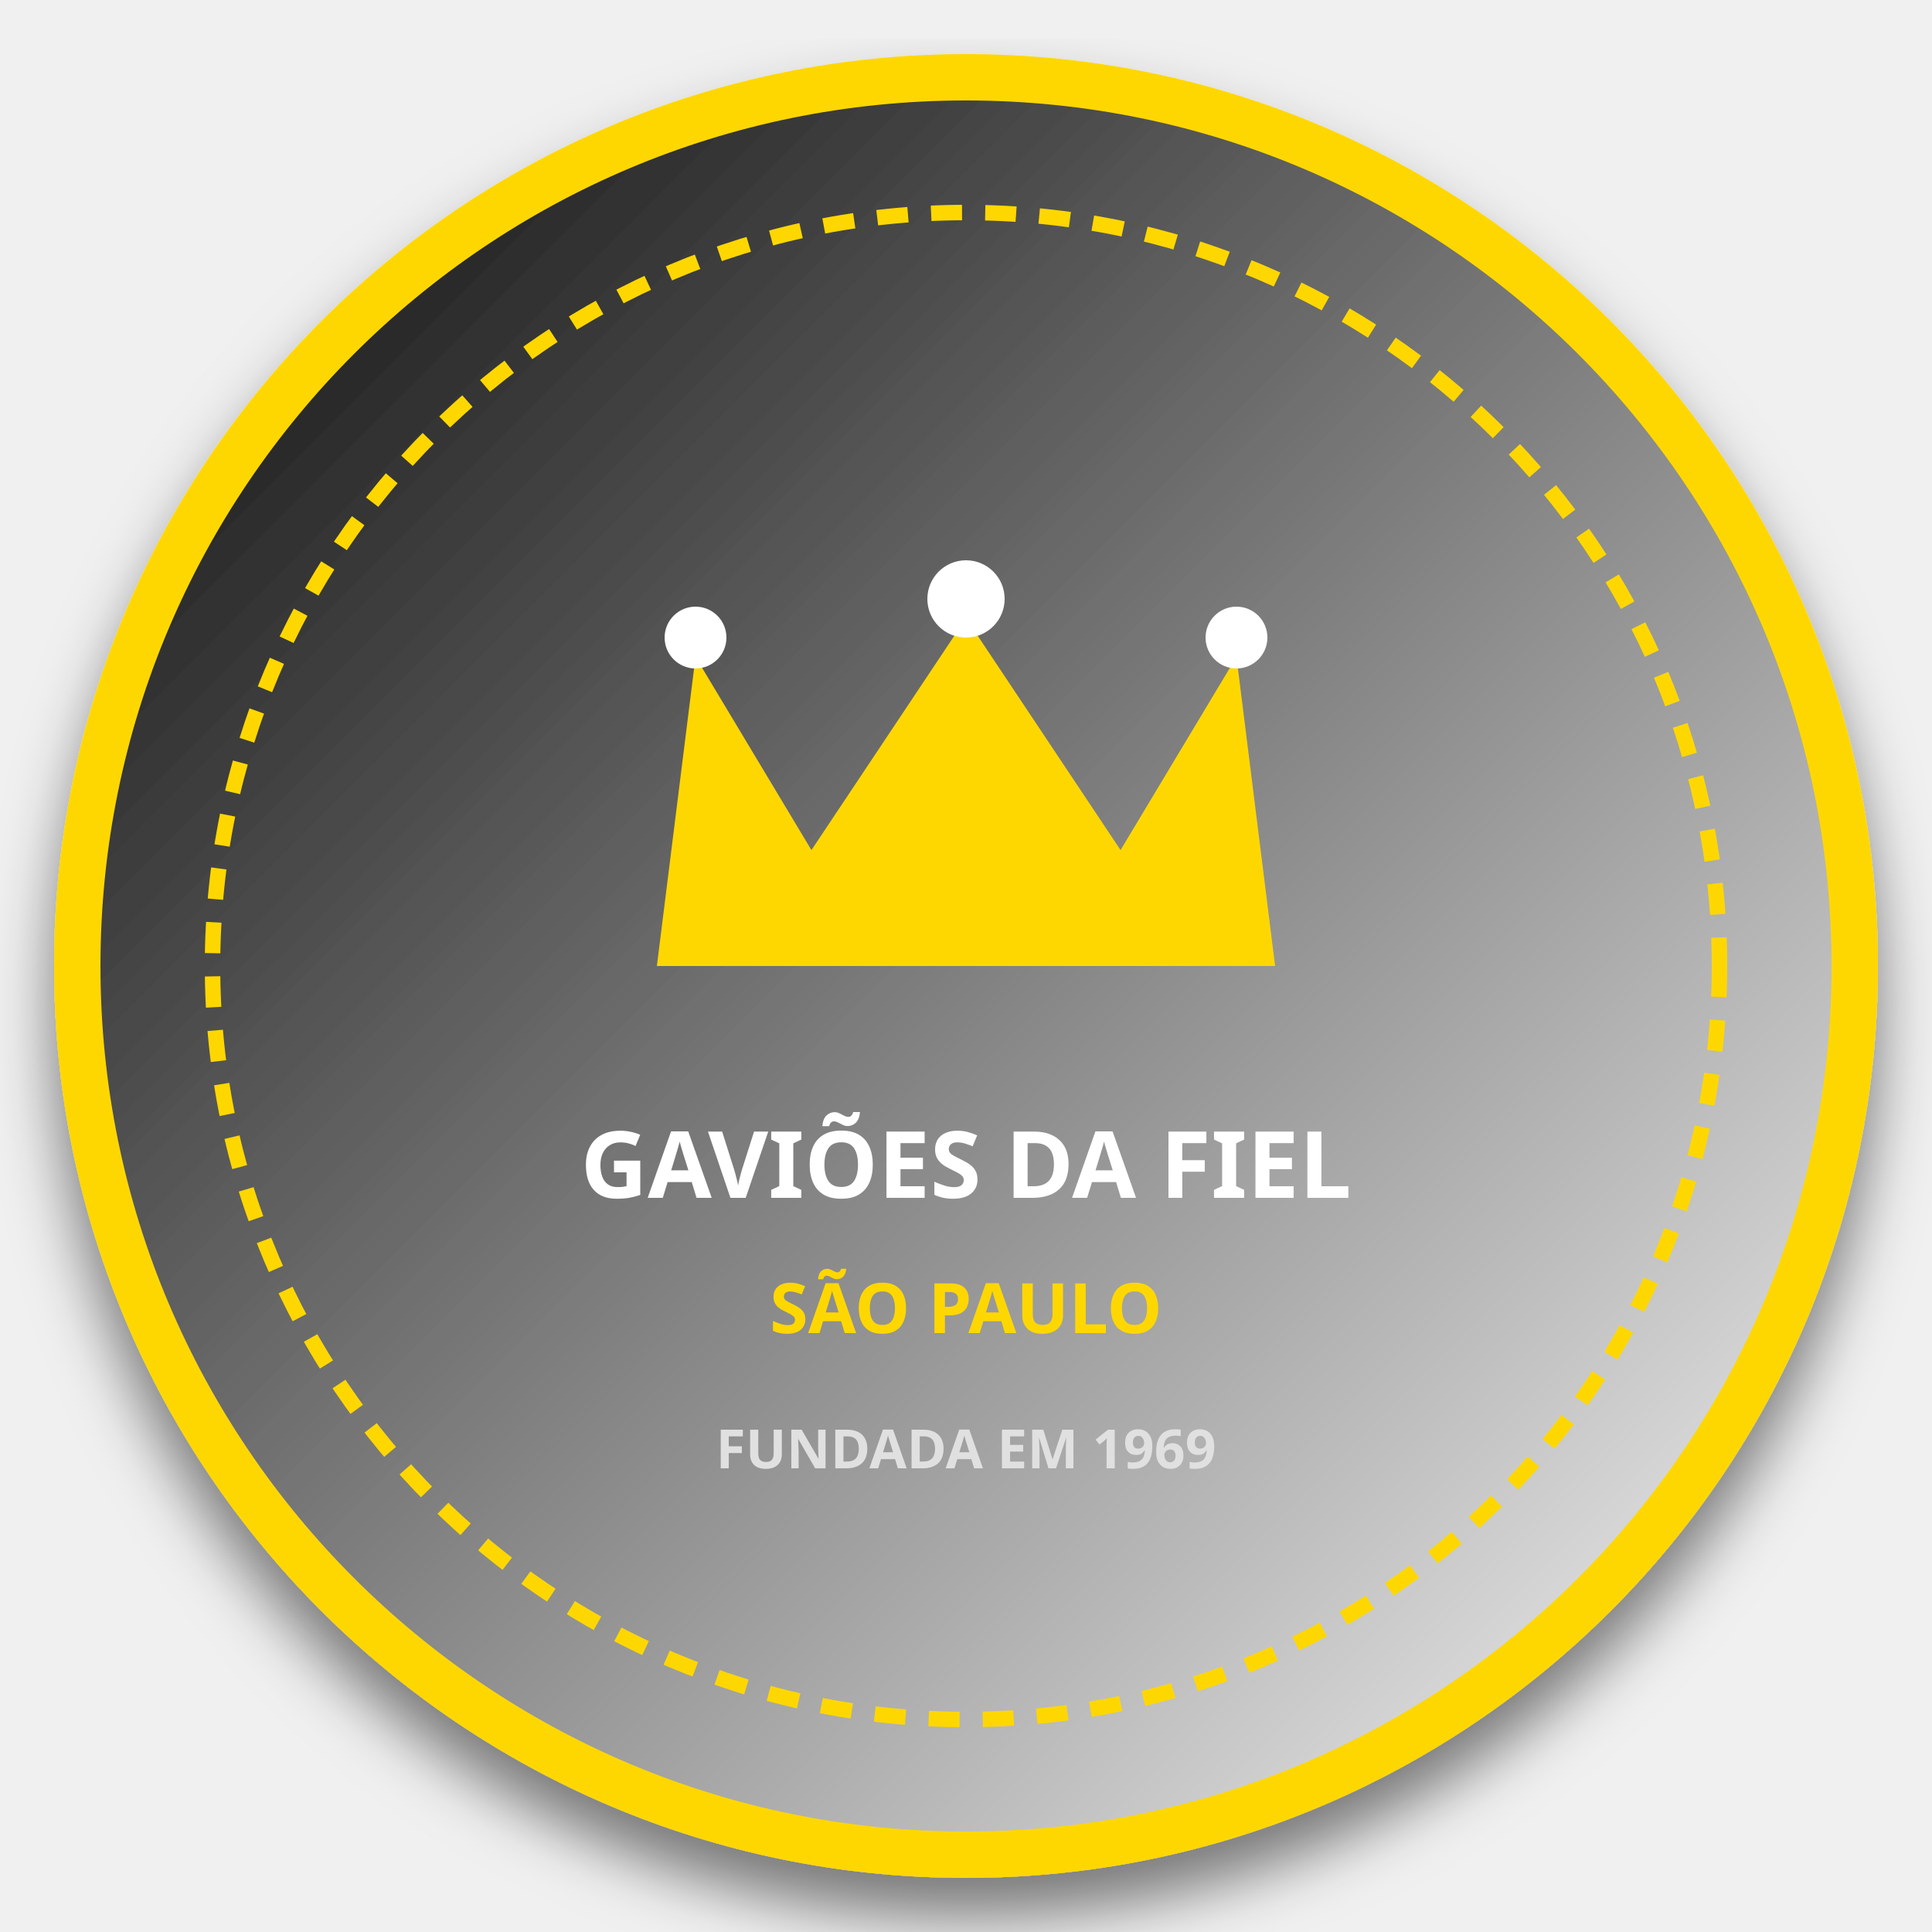
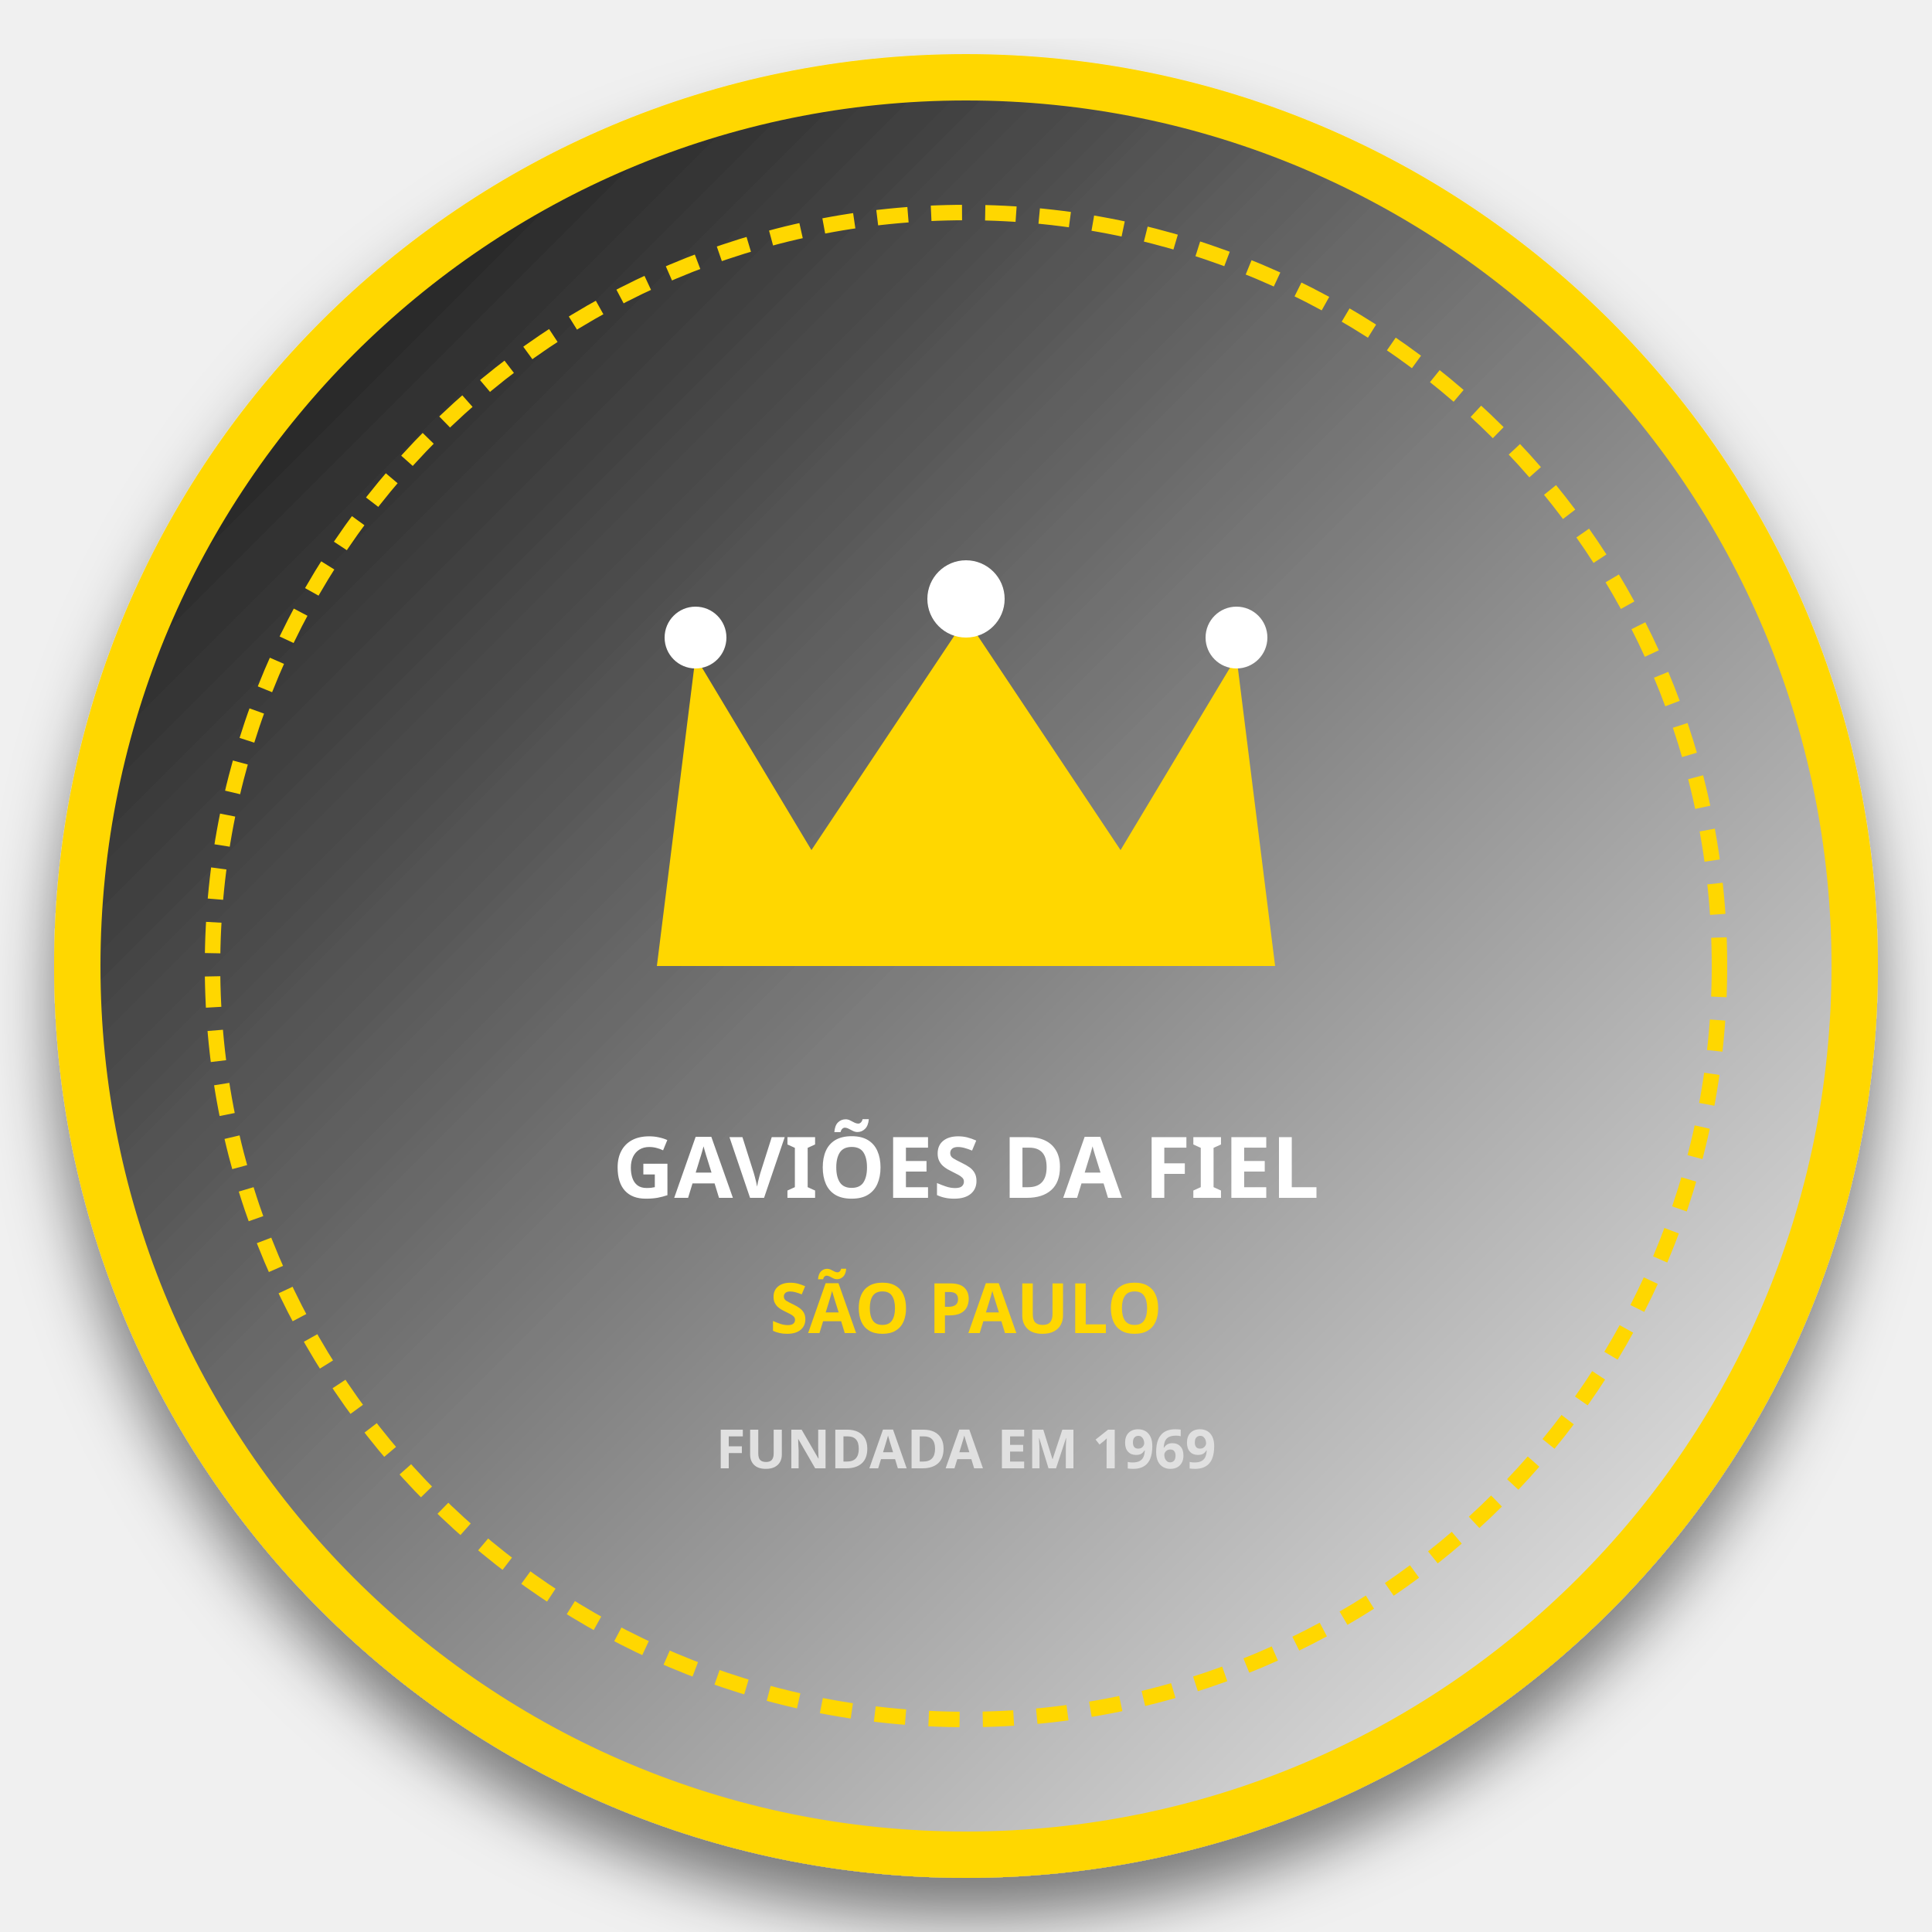
- <svg xmlns="http://www.w3.org/2000/svg" viewBox="0 0 500 500" width="100%" height="100%">
+ <svg xmlns="http://www.w3.org/2000/svg" viewBox="0 0 500 500" width="500" height="500">
  <defs>
    <linearGradient id="bgGrad_gavioes-da-fiel" x1="0%" y1="0%" x2="100%" y2="100%">
      <stop offset="0%" stop-color="#000000" />
      <stop offset="100%" stop-color="#FFFFFF" />
    </linearGradient>
    <filter id="shadow_gavioes-da-fiel" x="-20%" y="-20%" width="140%" height="140%">
      <feDropShadow dx="0" dy="10" stdDeviation="8" flood-color="#000000" flood-opacity="0.5" />
    </filter>
  </defs>
  <circle cx="250" cy="250" r="230" fill="url(#bgGrad_gavioes-da-fiel)" stroke="#FFD700" stroke-width="12" filter="url(#shadow_gavioes-da-fiel)" />
  <circle cx="250" cy="250" r="195" fill="none" stroke="#FFD700" stroke-width="4" stroke-dasharray="8 6" />
  <path d="M 180 170 L 210 220 L 250 160 L 290 220 L 320 170 L 330 250 L 170 250 Z" fill="#FFD700" />
  <circle cx="180" cy="165" r="8" fill="#FFF" />
  <circle cx="250" cy="155" r="10" fill="#FFF" />
  <circle cx="320" cy="165" r="8" fill="#FFF" />
-   <text x="250" y="310" font-family="sans-serif" font-weight="900" font-size="24" fill="#FFFFFF" text-anchor="middle">GAVIÕES DA FIEL</text>
+   <text x="250" y="310" font-family="sans-serif" font-weight="900" font-size="22" fill="#FFFFFF" text-anchor="middle">GAVIÕES DA FIEL</text>
  <text x="250" y="345" font-family="sans-serif" font-weight="700" font-size="18" fill="#FFD700" text-anchor="middle">SÃO PAULO</text>
  <text x="250" y="380" font-family="sans-serif" font-weight="600" font-size="14" fill="#E0E0E0" text-anchor="middle">FUNDADA EM 1969</text>
</svg>
